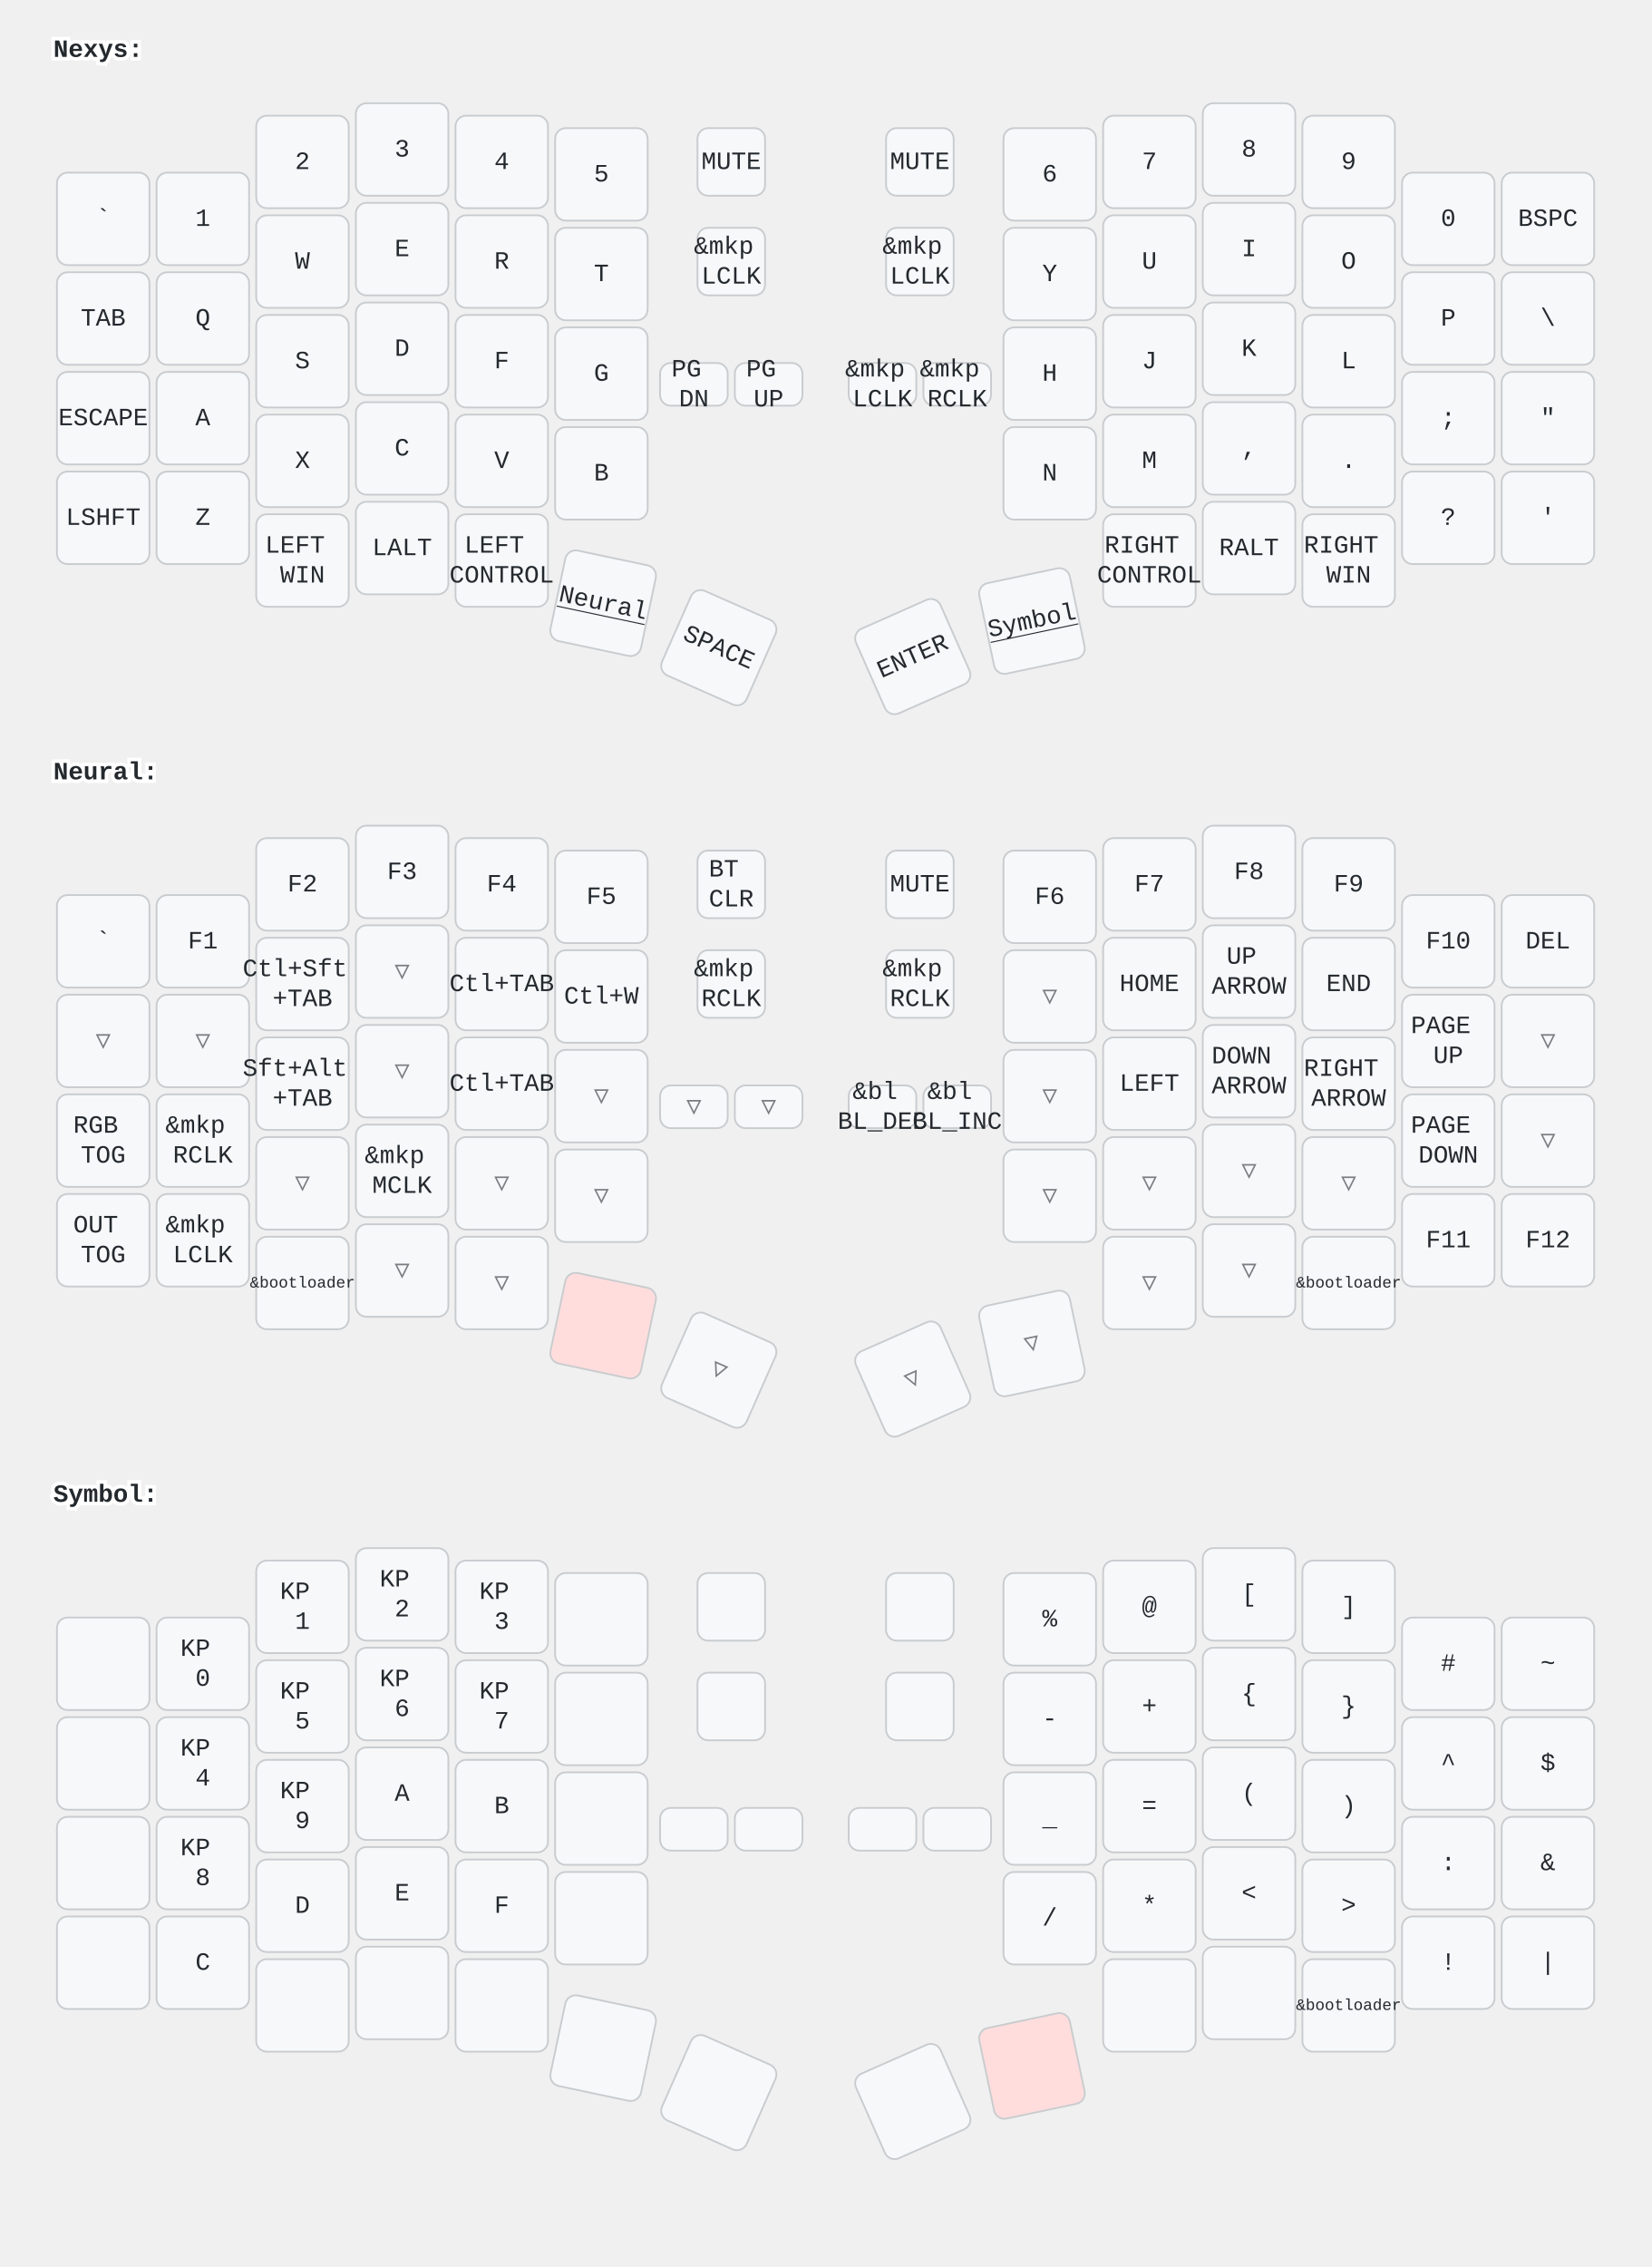
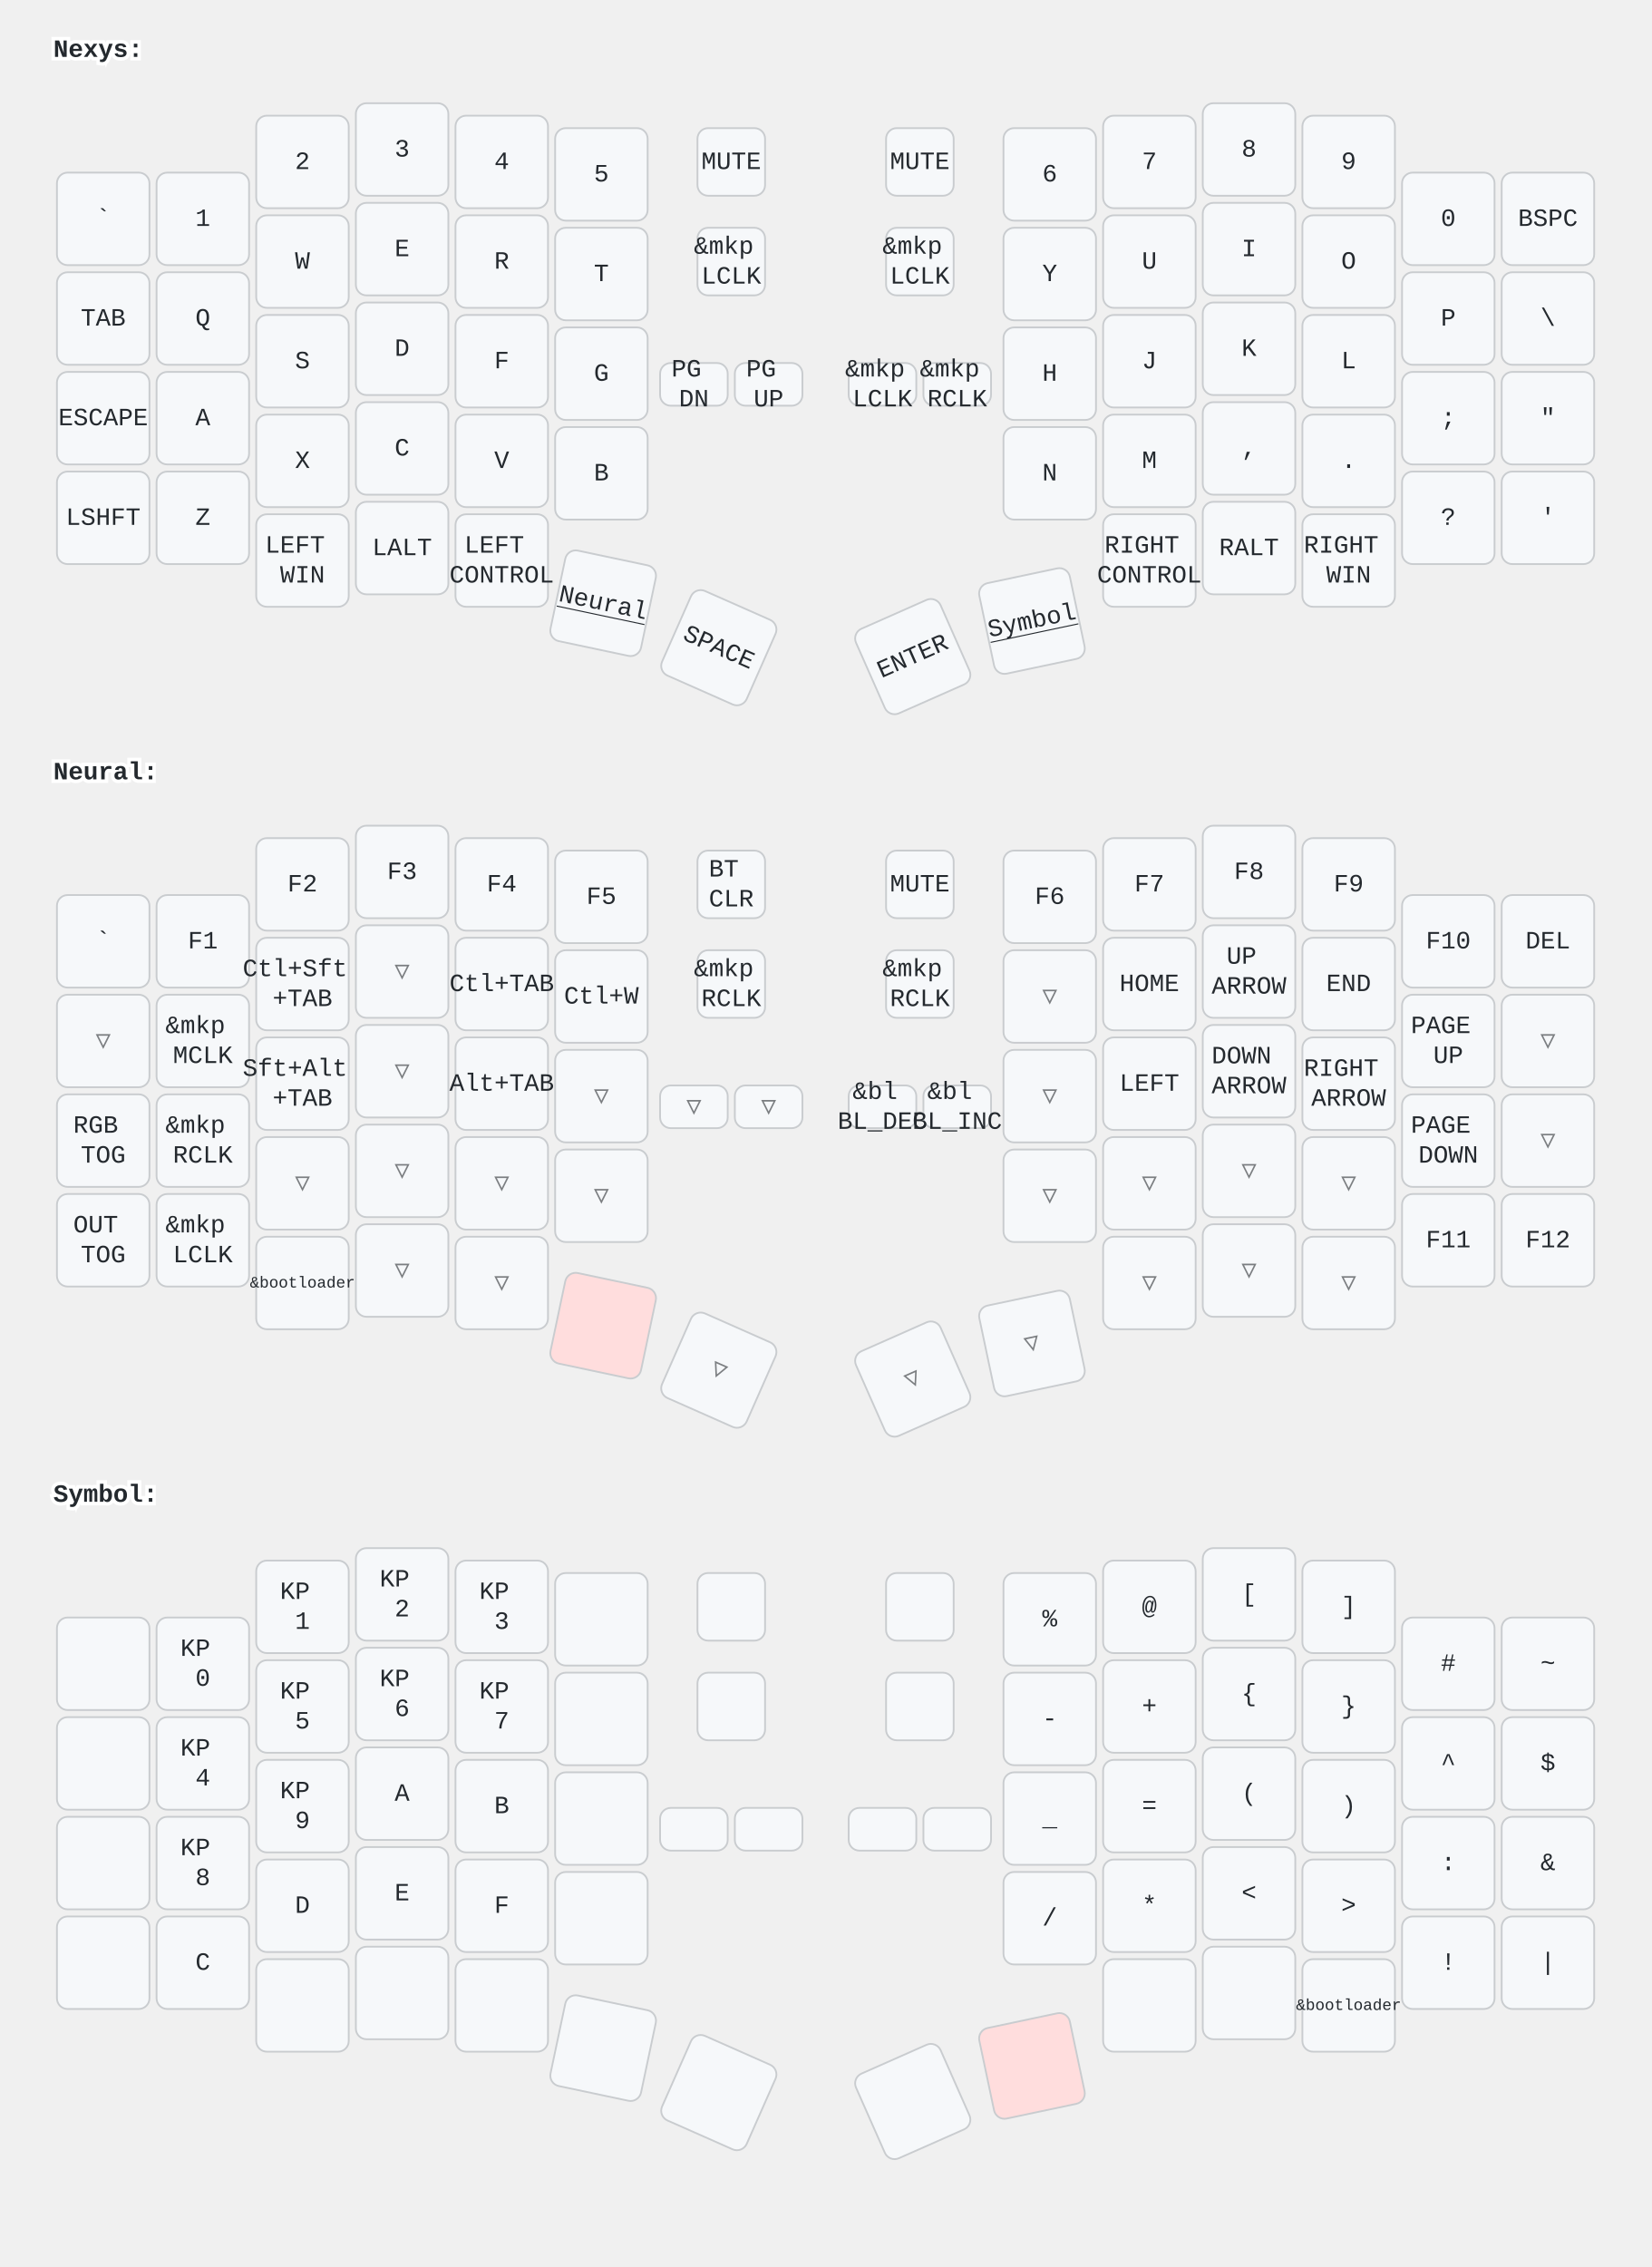
<svg xmlns="http://www.w3.org/2000/svg" width="928" height="1274" viewBox="0 0 928 1274" class="keymap">
  <style>/* inherit to force styles through use tags */
svg path {
    fill: inherit;
}

/* font and background color specifications */
svg.keymap {
    font-family: SFMono-Regular,Consolas,Liberation Mono,Menlo,monospace;
    font-size: 14px;
    font-kerning: normal;
    text-rendering: optimizeLegibility;
    fill: #24292e;
}

/* default key styling */
rect.key {
    fill: #f6f8fa;
}

rect.key, rect.combo {
    stroke: #c9cccf;
    stroke-width: 1;
}

/* default key side styling, only used is draw_key_sides is set */
rect.side {
    filter: brightness(90%);
}

/* color accent for combo boxes */
rect.combo, rect.combo-separate {
    fill: #cdf;
}

/* color accent for held keys */
rect.held, rect.combo.held {
    fill: #fdd;
}

/* color accent for ghost (optional) keys */
rect.ghost, rect.combo.ghost {
    stroke-dasharray: 4, 4;
    stroke-width: 2;
}

text {
    text-anchor: middle;
    dominant-baseline: middle;
}

/* styling for layer labels */
text.label {
    font-weight: bold;
    text-anchor: start;
    stroke: white;
    stroke-width: 4;
    paint-order: stroke;
}

/* styling for optional footer */
text.footer {
    text-anchor: end;
    dominant-baseline: auto;
    stroke: white;
    stroke-width: 4;
    paint-order: stroke;
}

/* styling for combo tap, and key non-tap label text */
text.combo, text.hold, text.shifted, text.left, text.right, text.tl, text.tr, text.bl, text.br {
    font-size: 11px;
}

text.hold, text.bl, text.br {
    text-anchor: middle;
    dominant-baseline: auto;
}

text.shifted, text.tl, text.tr {
    text-anchor: middle;
    dominant-baseline: hanging;
}

text.left, text.tl, text.bl {
    text-anchor: start;
}

text.right, text.tr, text.br {
    text-anchor: end;
}

text.layer-activator {
    text-decoration: underline;
}

/* styling for hold/shifted label text in combo box */
text.combo.hold, text.combo.shifted, text.combo.left, text.combo.right {
    font-size: 8px;
}

/* lighter symbol for transparent keys */
text.trans {
    fill: #7b7e81;
}

/* styling for combo dendrons */
path.combo {
    stroke-width: 1;
    stroke: gray;
    fill: none;
}

/* Start Tabler Icons Cleanup */
/* cannot use height/width with glyphs */
.icon-tabler &gt; path {
    fill: inherit;
    stroke: inherit;
    stroke-width: 2;
}
/* hide tabler's default box */
.icon-tabler &gt; path[stroke="none"][fill="none"] {
    visibility: hidden;
}
/* End Tabler Icons Cleanup */
</style>
  <g transform="translate(30, 0)" class="layer-Nexys">
    <text x="0" y="28" class="label" id="Nexys">Nexys:</text>
    <g transform="translate(0, 56)">
      <g transform="translate(28, 67)" class="key keypos-0">
        <rect rx="6" ry="6" x="-26" y="-26" width="52" height="52" class="key" />
        <text x="0" y="0" class="key tap">`</text>
      </g>
      <g transform="translate(84, 67)" class="key keypos-1">
        <rect rx="6" ry="6" x="-26" y="-26" width="52" height="52" class="key" />
        <text x="0" y="0" class="key tap">1</text>
      </g>
      <g transform="translate(140, 35)" class="key keypos-2">
        <rect rx="6" ry="6" x="-26" y="-26" width="52" height="52" class="key" />
        <text x="0" y="0" class="key tap">2</text>
      </g>
      <g transform="translate(196, 28)" class="key keypos-3">
        <rect rx="6" ry="6" x="-26" y="-26" width="52" height="52" class="key" />
        <text x="0" y="0" class="key tap">3</text>
      </g>
      <g transform="translate(252, 35)" class="key keypos-4">
        <rect rx="6" ry="6" x="-26" y="-26" width="52" height="52" class="key" />
        <text x="0" y="0" class="key tap">4</text>
      </g>
      <g transform="translate(308, 42)" class="key keypos-5">
        <rect rx="6" ry="6" x="-26" y="-26" width="52" height="52" class="key" />
        <text x="0" y="0" class="key tap">5</text>
      </g>
      <g transform="translate(381, 35)" class="key keypos-6">
        <rect rx="6" ry="6" x="-19" y="-19" width="38" height="38" class="key" />
        <text x="0" y="0" class="key tap">MUTE</text>
      </g>
      <g transform="translate(487, 35)" class="key keypos-7">
        <rect rx="6" ry="6" x="-19" y="-19" width="38" height="38" class="key" />
        <text x="0" y="0" class="key tap">MUTE</text>
      </g>
      <g transform="translate(560, 42)" class="key keypos-8">
        <rect rx="6" ry="6" x="-26" y="-26" width="52" height="52" class="key" />
        <text x="0" y="0" class="key tap">6</text>
      </g>
      <g transform="translate(616, 35)" class="key keypos-9">
        <rect rx="6" ry="6" x="-26" y="-26" width="52" height="52" class="key" />
        <text x="0" y="0" class="key tap">7</text>
      </g>
      <g transform="translate(672, 28)" class="key keypos-10">
        <rect rx="6" ry="6" x="-26" y="-26" width="52" height="52" class="key" />
        <text x="0" y="0" class="key tap">8</text>
      </g>
      <g transform="translate(728, 35)" class="key keypos-11">
        <rect rx="6" ry="6" x="-26" y="-26" width="52" height="52" class="key" />
        <text x="0" y="0" class="key tap">9</text>
      </g>
      <g transform="translate(784, 67)" class="key keypos-12">
        <rect rx="6" ry="6" x="-26" y="-26" width="52" height="52" class="key" />
        <text x="0" y="0" class="key tap">0</text>
      </g>
      <g transform="translate(840, 67)" class="key keypos-13">
        <rect rx="6" ry="6" x="-26" y="-26" width="52" height="52" class="key" />
        <text x="0" y="0" class="key tap">BSPC</text>
      </g>
      <g transform="translate(28, 123)" class="key keypos-14">
        <rect rx="6" ry="6" x="-26" y="-26" width="52" height="52" class="key" />
        <text x="0" y="0" class="key tap">TAB</text>
      </g>
      <g transform="translate(84, 123)" class="key keypos-15">
        <rect rx="6" ry="6" x="-26" y="-26" width="52" height="52" class="key" />
        <text x="0" y="0" class="key tap">Q</text>
      </g>
      <g transform="translate(140, 91)" class="key keypos-16">
        <rect rx="6" ry="6" x="-26" y="-26" width="52" height="52" class="key" />
        <text x="0" y="0" class="key tap">W</text>
      </g>
      <g transform="translate(196, 84)" class="key keypos-17">
        <rect rx="6" ry="6" x="-26" y="-26" width="52" height="52" class="key" />
        <text x="0" y="0" class="key tap">E</text>
      </g>
      <g transform="translate(252, 91)" class="key keypos-18">
        <rect rx="6" ry="6" x="-26" y="-26" width="52" height="52" class="key" />
        <text x="0" y="0" class="key tap">R</text>
      </g>
      <g transform="translate(308, 98)" class="key keypos-19">
        <rect rx="6" ry="6" x="-26" y="-26" width="52" height="52" class="key" />
        <text x="0" y="0" class="key tap">T</text>
      </g>
      <g transform="translate(560, 98)" class="key keypos-20">
        <rect rx="6" ry="6" x="-26" y="-26" width="52" height="52" class="key" />
        <text x="0" y="0" class="key tap">Y</text>
      </g>
      <g transform="translate(616, 91)" class="key keypos-21">
        <rect rx="6" ry="6" x="-26" y="-26" width="52" height="52" class="key" />
        <text x="0" y="0" class="key tap">U</text>
      </g>
      <g transform="translate(672, 84)" class="key keypos-22">
        <rect rx="6" ry="6" x="-26" y="-26" width="52" height="52" class="key" />
        <text x="0" y="0" class="key tap">I</text>
      </g>
      <g transform="translate(728, 91)" class="key keypos-23">
        <rect rx="6" ry="6" x="-26" y="-26" width="52" height="52" class="key" />
        <text x="0" y="0" class="key tap">O</text>
      </g>
      <g transform="translate(784, 123)" class="key keypos-24">
        <rect rx="6" ry="6" x="-26" y="-26" width="52" height="52" class="key" />
        <text x="0" y="0" class="key tap">P</text>
      </g>
      <g transform="translate(840, 123)" class="key keypos-25">
        <rect rx="6" ry="6" x="-26" y="-26" width="52" height="52" class="key" />
        <text x="0" y="0" class="key tap">\</text>
      </g>
      <g transform="translate(28, 179)" class="key keypos-26">
        <rect rx="6" ry="6" x="-26" y="-26" width="52" height="52" class="key" />
        <text x="0" y="0" class="key tap">ESCAPE</text>
      </g>
      <g transform="translate(84, 179)" class="key keypos-27">
        <rect rx="6" ry="6" x="-26" y="-26" width="52" height="52" class="key" />
        <text x="0" y="0" class="key tap">A</text>
      </g>
      <g transform="translate(140, 147)" class="key keypos-28">
        <rect rx="6" ry="6" x="-26" y="-26" width="52" height="52" class="key" />
        <text x="0" y="0" class="key tap">S</text>
      </g>
      <g transform="translate(196, 140)" class="key keypos-29">
        <rect rx="6" ry="6" x="-26" y="-26" width="52" height="52" class="key" />
        <text x="0" y="0" class="key tap">D</text>
      </g>
      <g transform="translate(252, 147)" class="key keypos-30">
        <rect rx="6" ry="6" x="-26" y="-26" width="52" height="52" class="key" />
        <text x="0" y="0" class="key tap">F</text>
      </g>
      <g transform="translate(308, 154)" class="key keypos-31">
        <rect rx="6" ry="6" x="-26" y="-26" width="52" height="52" class="key" />
        <text x="0" y="0" class="key tap">G</text>
      </g>
      <g transform="translate(381, 91)" class="key keypos-32">
        <rect rx="6" ry="6" x="-19" y="-19" width="38" height="38" class="key" />
        <text x="0" y="0" class="key tap">
          <tspan x="0" dy="-0.6em">&amp;mkp</tspan>
          <tspan x="0" dy="1.2em">LCLK</tspan>
        </text>
      </g>
      <g transform="translate(487, 91)" class="key keypos-33">
        <rect rx="6" ry="6" x="-19" y="-19" width="38" height="38" class="key" />
        <text x="0" y="0" class="key tap">
          <tspan x="0" dy="-0.6em">&amp;mkp</tspan>
          <tspan x="0" dy="1.2em">LCLK</tspan>
        </text>
      </g>
      <g transform="translate(560, 154)" class="key keypos-34">
        <rect rx="6" ry="6" x="-26" y="-26" width="52" height="52" class="key" />
        <text x="0" y="0" class="key tap">H</text>
      </g>
      <g transform="translate(616, 147)" class="key keypos-35">
        <rect rx="6" ry="6" x="-26" y="-26" width="52" height="52" class="key" />
        <text x="0" y="0" class="key tap">J</text>
      </g>
      <g transform="translate(672, 140)" class="key keypos-36">
        <rect rx="6" ry="6" x="-26" y="-26" width="52" height="52" class="key" />
        <text x="0" y="0" class="key tap">K</text>
      </g>
      <g transform="translate(728, 147)" class="key keypos-37">
        <rect rx="6" ry="6" x="-26" y="-26" width="52" height="52" class="key" />
        <text x="0" y="0" class="key tap">L</text>
      </g>
      <g transform="translate(784, 179)" class="key keypos-38">
        <rect rx="6" ry="6" x="-26" y="-26" width="52" height="52" class="key" />
        <text x="0" y="0" class="key tap">;</text>
      </g>
      <g transform="translate(840, 179)" class="key keypos-39">
        <rect rx="6" ry="6" x="-26" y="-26" width="52" height="52" class="key" />
        <text x="0" y="0" class="key tap">"</text>
      </g>
      <g transform="translate(28, 235)" class="key keypos-40">
        <rect rx="6" ry="6" x="-26" y="-26" width="52" height="52" class="key" />
        <text x="0" y="0" class="key tap">LSHFT</text>
      </g>
      <g transform="translate(84, 235)" class="key keypos-41">
        <rect rx="6" ry="6" x="-26" y="-26" width="52" height="52" class="key" />
        <text x="0" y="0" class="key tap">Z</text>
      </g>
      <g transform="translate(140, 203)" class="key keypos-42">
        <rect rx="6" ry="6" x="-26" y="-26" width="52" height="52" class="key" />
        <text x="0" y="0" class="key tap">X</text>
      </g>
      <g transform="translate(196, 196)" class="key keypos-43">
        <rect rx="6" ry="6" x="-26" y="-26" width="52" height="52" class="key" />
        <text x="0" y="0" class="key tap">C</text>
      </g>
      <g transform="translate(252, 203)" class="key keypos-44">
        <rect rx="6" ry="6" x="-26" y="-26" width="52" height="52" class="key" />
        <text x="0" y="0" class="key tap">V</text>
      </g>
      <g transform="translate(308, 210)" class="key keypos-45">
        <rect rx="6" ry="6" x="-26" y="-26" width="52" height="52" class="key" />
        <text x="0" y="0" class="key tap">B</text>
      </g>
      <g transform="translate(360, 160)" class="key keypos-46">
        <rect rx="6" ry="6" x="-19" y="-12" width="38" height="24" class="key" />
        <text x="0" y="0" class="key tap">
          <tspan x="0" dy="-0.6em">PG</tspan>
          <tspan x="0" dy="1.2em">DN</tspan>
        </text>
      </g>
      <g transform="translate(402, 160)" class="key keypos-47">
        <rect rx="6" ry="6" x="-19" y="-12" width="38" height="24" class="key" />
        <text x="0" y="0" class="key tap">
          <tspan x="0" dy="-0.6em">PG</tspan>
          <tspan x="0" dy="1.2em">UP</tspan>
        </text>
      </g>
      <g transform="translate(466, 160)" class="key keypos-48">
        <rect rx="6" ry="6" x="-19" y="-12" width="38" height="24" class="key" />
        <text x="0" y="0" class="key tap">
          <tspan x="0" dy="-0.6em">&amp;mkp</tspan>
          <tspan x="0" dy="1.2em">LCLK</tspan>
        </text>
      </g>
      <g transform="translate(508, 160)" class="key keypos-49">
        <rect rx="6" ry="6" x="-19" y="-12" width="38" height="24" class="key" />
        <text x="0" y="0" class="key tap">
          <tspan x="0" dy="-0.6em">&amp;mkp</tspan>
          <tspan x="0" dy="1.2em">RCLK</tspan>
        </text>
      </g>
      <g transform="translate(560, 210)" class="key keypos-50">
        <rect rx="6" ry="6" x="-26" y="-26" width="52" height="52" class="key" />
        <text x="0" y="0" class="key tap">N</text>
      </g>
      <g transform="translate(616, 203)" class="key keypos-51">
        <rect rx="6" ry="6" x="-26" y="-26" width="52" height="52" class="key" />
        <text x="0" y="0" class="key tap">M</text>
      </g>
      <g transform="translate(672, 196)" class="key keypos-52">
        <rect rx="6" ry="6" x="-26" y="-26" width="52" height="52" class="key" />
        <text x="0" y="0" class="key tap">,</text>
      </g>
      <g transform="translate(728, 203)" class="key keypos-53">
        <rect rx="6" ry="6" x="-26" y="-26" width="52" height="52" class="key" />
        <text x="0" y="0" class="key tap">.</text>
      </g>
      <g transform="translate(784, 235)" class="key keypos-54">
        <rect rx="6" ry="6" x="-26" y="-26" width="52" height="52" class="key" />
        <text x="0" y="0" class="key tap">?</text>
      </g>
      <g transform="translate(840, 235)" class="key keypos-55">
        <rect rx="6" ry="6" x="-26" y="-26" width="52" height="52" class="key" />
        <text x="0" y="0" class="key tap">'</text>
      </g>
      <g transform="translate(140, 259)" class="key keypos-56">
        <rect rx="6" ry="6" x="-26" y="-26" width="52" height="52" class="key" />
        <text x="0" y="0" class="key tap">
          <tspan x="0" dy="-0.6em">LEFT</tspan>
          <tspan x="0" dy="1.2em">WIN</tspan>
        </text>
      </g>
      <g transform="translate(196, 252)" class="key keypos-57">
        <rect rx="6" ry="6" x="-26" y="-26" width="52" height="52" class="key" />
        <text x="0" y="0" class="key tap">LALT</text>
      </g>
      <g transform="translate(252, 259)" class="key keypos-58">
        <rect rx="6" ry="6" x="-26" y="-26" width="52" height="52" class="key" />
        <text x="0" y="0" class="key tap">
          <tspan x="0" dy="-0.6em">LEFT</tspan>
          <tspan x="0" dy="1.2em">CONTROL</tspan>
        </text>
      </g>
      <g transform="translate(309, 283) rotate(11.93)" class="key keypos-59">
        <rect rx="6" ry="6" x="-26" y="-26" width="52" height="52" class="key" />
        <a href="#Neural">
          <text x="0" y="0" class="key tap layer-activator">Neural</text>
        </a>
      </g>
      <g transform="translate(374, 308) rotate(23.869)" class="key keypos-60">
        <rect rx="6" ry="6" x="-26" y="-26" width="52" height="52" class="key" />
        <text x="0" y="0" class="key tap">SPACE</text>
      </g>
      <g transform="translate(483, 313) rotate(-23.869)" class="key keypos-61">
        <rect rx="6" ry="6" x="-26" y="-26" width="52" height="52" class="key" />
        <text x="0" y="0" class="key tap">ENTER</text>
      </g>
      <g transform="translate(550, 293) rotate(-11.93)" class="key keypos-62">
        <rect rx="6" ry="6" x="-26" y="-26" width="52" height="52" class="key" />
        <a href="#Symbol">
          <text x="0" y="0" class="key tap layer-activator">Symbol</text>
        </a>
      </g>
      <g transform="translate(616, 259)" class="key keypos-63">
        <rect rx="6" ry="6" x="-26" y="-26" width="52" height="52" class="key" />
        <text x="0" y="0" class="key tap">
          <tspan x="0" dy="-0.6em">RIGHT</tspan>
          <tspan x="0" dy="1.2em">CONTROL</tspan>
        </text>
      </g>
      <g transform="translate(672, 252)" class="key keypos-64">
        <rect rx="6" ry="6" x="-26" y="-26" width="52" height="52" class="key" />
        <text x="0" y="0" class="key tap">RALT</text>
      </g>
      <g transform="translate(728, 259)" class="key keypos-65">
        <rect rx="6" ry="6" x="-26" y="-26" width="52" height="52" class="key" />
        <text x="0" y="0" class="key tap">
          <tspan x="0" dy="-0.6em">RIGHT</tspan>
          <tspan x="0" dy="1.2em">WIN</tspan>
        </text>
      </g>
    </g>
  </g>
  <g transform="translate(30, 406)" class="layer-Neural">
    <text x="0" y="28" class="label" id="Neural">Neural:</text>
    <g transform="translate(0, 56)">
      <g transform="translate(28, 67)" class="key keypos-0">
        <rect rx="6" ry="6" x="-26" y="-26" width="52" height="52" class="key" />
        <text x="0" y="0" class="key tap">`</text>
      </g>
      <g transform="translate(84, 67)" class="key keypos-1">
        <rect rx="6" ry="6" x="-26" y="-26" width="52" height="52" class="key" />
        <text x="0" y="0" class="key tap">F1</text>
      </g>
      <g transform="translate(140, 35)" class="key keypos-2">
        <rect rx="6" ry="6" x="-26" y="-26" width="52" height="52" class="key" />
        <text x="0" y="0" class="key tap">F2</text>
      </g>
      <g transform="translate(196, 28)" class="key keypos-3">
        <rect rx="6" ry="6" x="-26" y="-26" width="52" height="52" class="key" />
        <text x="0" y="0" class="key tap">F3</text>
      </g>
      <g transform="translate(252, 35)" class="key keypos-4">
        <rect rx="6" ry="6" x="-26" y="-26" width="52" height="52" class="key" />
        <text x="0" y="0" class="key tap">F4</text>
      </g>
      <g transform="translate(308, 42)" class="key keypos-5">
        <rect rx="6" ry="6" x="-26" y="-26" width="52" height="52" class="key" />
        <text x="0" y="0" class="key tap">F5</text>
      </g>
      <g transform="translate(381, 35)" class="key keypos-6">
        <rect rx="6" ry="6" x="-19" y="-19" width="38" height="38" class="key" />
        <text x="0" y="0" class="key tap">
          <tspan x="0" dy="-0.6em">BT</tspan>
          <tspan x="0" dy="1.2em">CLR</tspan>
        </text>
      </g>
      <g transform="translate(487, 35)" class="key keypos-7">
        <rect rx="6" ry="6" x="-19" y="-19" width="38" height="38" class="key" />
        <text x="0" y="0" class="key tap">MUTE</text>
      </g>
      <g transform="translate(560, 42)" class="key keypos-8">
        <rect rx="6" ry="6" x="-26" y="-26" width="52" height="52" class="key" />
        <text x="0" y="0" class="key tap">F6</text>
      </g>
      <g transform="translate(616, 35)" class="key keypos-9">
        <rect rx="6" ry="6" x="-26" y="-26" width="52" height="52" class="key" />
        <text x="0" y="0" class="key tap">F7</text>
      </g>
      <g transform="translate(672, 28)" class="key keypos-10">
        <rect rx="6" ry="6" x="-26" y="-26" width="52" height="52" class="key" />
        <text x="0" y="0" class="key tap">F8</text>
      </g>
      <g transform="translate(728, 35)" class="key keypos-11">
        <rect rx="6" ry="6" x="-26" y="-26" width="52" height="52" class="key" />
        <text x="0" y="0" class="key tap">F9</text>
      </g>
      <g transform="translate(784, 67)" class="key keypos-12">
        <rect rx="6" ry="6" x="-26" y="-26" width="52" height="52" class="key" />
        <text x="0" y="0" class="key tap">F10</text>
      </g>
      <g transform="translate(840, 67)" class="key keypos-13">
        <rect rx="6" ry="6" x="-26" y="-26" width="52" height="52" class="key" />
        <text x="0" y="0" class="key tap">DEL</text>
      </g>
      <g transform="translate(28, 123)" class="key trans keypos-14">
        <rect rx="6" ry="6" x="-26" y="-26" width="52" height="52" class="key trans" />
        <text x="0" y="0" class="key trans tap">▽</text>
      </g>
-       <g transform="translate(84, 123)" class="key trans keypos-15">
-         <rect rx="6" ry="6" x="-26" y="-26" width="52" height="52" class="key trans" />
-         <text x="0" y="0" class="key trans tap">▽</text>
+       <g transform="translate(84, 123)" class="key keypos-15">
+         <rect rx="6" ry="6" x="-26" y="-26" width="52" height="52" class="key" />
+         <text x="0" y="0" class="key tap">
+           <tspan x="0" dy="-0.6em">&amp;mkp</tspan>
+           <tspan x="0" dy="1.2em">MCLK</tspan>
+         </text>
      </g>
      <g transform="translate(140, 91)" class="key keypos-16">
        <rect rx="6" ry="6" x="-26" y="-26" width="52" height="52" class="key" />
        <text x="0" y="0" class="key tap">
          <tspan x="0" dy="-0.6em">Ctl+Sft</tspan>
          <tspan x="0" dy="1.2em">+TAB</tspan>
        </text>
      </g>
      <g transform="translate(196, 84)" class="key trans keypos-17">
        <rect rx="6" ry="6" x="-26" y="-26" width="52" height="52" class="key trans" />
        <text x="0" y="0" class="key trans tap">▽</text>
      </g>
      <g transform="translate(252, 91)" class="key keypos-18">
        <rect rx="6" ry="6" x="-26" y="-26" width="52" height="52" class="key" />
        <text x="0" y="0" class="key tap">Ctl+TAB</text>
      </g>
      <g transform="translate(308, 98)" class="key keypos-19">
        <rect rx="6" ry="6" x="-26" y="-26" width="52" height="52" class="key" />
        <text x="0" y="0" class="key tap">Ctl+W</text>
      </g>
      <g transform="translate(560, 98)" class="key trans keypos-20">
        <rect rx="6" ry="6" x="-26" y="-26" width="52" height="52" class="key trans" />
        <text x="0" y="0" class="key trans tap">▽</text>
      </g>
      <g transform="translate(616, 91)" class="key keypos-21">
        <rect rx="6" ry="6" x="-26" y="-26" width="52" height="52" class="key" />
        <text x="0" y="0" class="key tap">HOME</text>
      </g>
      <g transform="translate(672, 84)" class="key keypos-22">
        <rect rx="6" ry="6" x="-26" y="-26" width="52" height="52" class="key" />
        <text x="0" y="0" class="key tap">
          <tspan x="0" dy="-0.6em">UP</tspan>
          <tspan x="0" dy="1.2em">ARROW</tspan>
        </text>
      </g>
      <g transform="translate(728, 91)" class="key keypos-23">
        <rect rx="6" ry="6" x="-26" y="-26" width="52" height="52" class="key" />
        <text x="0" y="0" class="key tap">END</text>
      </g>
      <g transform="translate(784, 123)" class="key keypos-24">
        <rect rx="6" ry="6" x="-26" y="-26" width="52" height="52" class="key" />
        <text x="0" y="0" class="key tap">
          <tspan x="0" dy="-0.6em">PAGE</tspan>
          <tspan x="0" dy="1.2em">UP</tspan>
        </text>
      </g>
      <g transform="translate(840, 123)" class="key trans keypos-25">
        <rect rx="6" ry="6" x="-26" y="-26" width="52" height="52" class="key trans" />
        <text x="0" y="0" class="key trans tap">▽</text>
      </g>
      <g transform="translate(28, 179)" class="key keypos-26">
        <rect rx="6" ry="6" x="-26" y="-26" width="52" height="52" class="key" />
        <text x="0" y="0" class="key tap">
          <tspan x="0" dy="-0.6em">RGB</tspan>
          <tspan x="0" dy="1.2em">TOG</tspan>
        </text>
      </g>
      <g transform="translate(84, 179)" class="key keypos-27">
        <rect rx="6" ry="6" x="-26" y="-26" width="52" height="52" class="key" />
        <text x="0" y="0" class="key tap">
          <tspan x="0" dy="-0.6em">&amp;mkp</tspan>
          <tspan x="0" dy="1.2em">RCLK</tspan>
        </text>
      </g>
      <g transform="translate(140, 147)" class="key keypos-28">
        <rect rx="6" ry="6" x="-26" y="-26" width="52" height="52" class="key" />
        <text x="0" y="0" class="key tap">
          <tspan x="0" dy="-0.6em">Sft+Alt</tspan>
          <tspan x="0" dy="1.2em">+TAB</tspan>
        </text>
      </g>
      <g transform="translate(196, 140)" class="key trans keypos-29">
        <rect rx="6" ry="6" x="-26" y="-26" width="52" height="52" class="key trans" />
        <text x="0" y="0" class="key trans tap">▽</text>
      </g>
      <g transform="translate(252, 147)" class="key keypos-30">
        <rect rx="6" ry="6" x="-26" y="-26" width="52" height="52" class="key" />
-         <text x="0" y="0" class="key tap">Ctl+TAB</text>
+         <text x="0" y="0" class="key tap">Alt+TAB</text>
      </g>
      <g transform="translate(308, 154)" class="key trans keypos-31">
        <rect rx="6" ry="6" x="-26" y="-26" width="52" height="52" class="key trans" />
        <text x="0" y="0" class="key trans tap">▽</text>
      </g>
      <g transform="translate(381, 91)" class="key keypos-32">
        <rect rx="6" ry="6" x="-19" y="-19" width="38" height="38" class="key" />
        <text x="0" y="0" class="key tap">
          <tspan x="0" dy="-0.6em">&amp;mkp</tspan>
          <tspan x="0" dy="1.2em">RCLK</tspan>
        </text>
      </g>
      <g transform="translate(487, 91)" class="key keypos-33">
        <rect rx="6" ry="6" x="-19" y="-19" width="38" height="38" class="key" />
        <text x="0" y="0" class="key tap">
          <tspan x="0" dy="-0.6em">&amp;mkp</tspan>
          <tspan x="0" dy="1.2em">RCLK</tspan>
        </text>
      </g>
      <g transform="translate(560, 154)" class="key trans keypos-34">
        <rect rx="6" ry="6" x="-26" y="-26" width="52" height="52" class="key trans" />
        <text x="0" y="0" class="key trans tap">▽</text>
      </g>
      <g transform="translate(616, 147)" class="key keypos-35">
        <rect rx="6" ry="6" x="-26" y="-26" width="52" height="52" class="key" />
        <text x="0" y="0" class="key tap">LEFT</text>
      </g>
      <g transform="translate(672, 140)" class="key keypos-36">
        <rect rx="6" ry="6" x="-26" y="-26" width="52" height="52" class="key" />
        <text x="0" y="0" class="key tap">
          <tspan x="0" dy="-0.6em">DOWN</tspan>
          <tspan x="0" dy="1.2em">ARROW</tspan>
        </text>
      </g>
      <g transform="translate(728, 147)" class="key keypos-37">
        <rect rx="6" ry="6" x="-26" y="-26" width="52" height="52" class="key" />
        <text x="0" y="0" class="key tap">
          <tspan x="0" dy="-0.6em">RIGHT</tspan>
          <tspan x="0" dy="1.2em">ARROW</tspan>
        </text>
      </g>
      <g transform="translate(784, 179)" class="key keypos-38">
        <rect rx="6" ry="6" x="-26" y="-26" width="52" height="52" class="key" />
        <text x="0" y="0" class="key tap">
          <tspan x="0" dy="-0.6em">PAGE</tspan>
          <tspan x="0" dy="1.2em">DOWN</tspan>
        </text>
      </g>
      <g transform="translate(840, 179)" class="key trans keypos-39">
        <rect rx="6" ry="6" x="-26" y="-26" width="52" height="52" class="key trans" />
        <text x="0" y="0" class="key trans tap">▽</text>
      </g>
      <g transform="translate(28, 235)" class="key keypos-40">
        <rect rx="6" ry="6" x="-26" y="-26" width="52" height="52" class="key" />
        <text x="0" y="0" class="key tap">
          <tspan x="0" dy="-0.6em">OUT</tspan>
          <tspan x="0" dy="1.2em">TOG</tspan>
        </text>
      </g>
      <g transform="translate(84, 235)" class="key keypos-41">
        <rect rx="6" ry="6" x="-26" y="-26" width="52" height="52" class="key" />
        <text x="0" y="0" class="key tap">
          <tspan x="0" dy="-0.6em">&amp;mkp</tspan>
          <tspan x="0" dy="1.2em">LCLK</tspan>
        </text>
      </g>
      <g transform="translate(140, 203)" class="key trans keypos-42">
        <rect rx="6" ry="6" x="-26" y="-26" width="52" height="52" class="key trans" />
        <text x="0" y="0" class="key trans tap">▽</text>
      </g>
-       <g transform="translate(196, 196)" class="key keypos-43">
-         <rect rx="6" ry="6" x="-26" y="-26" width="52" height="52" class="key" />
-         <text x="0" y="0" class="key tap">
-           <tspan x="0" dy="-0.6em">&amp;mkp</tspan>
-           <tspan x="0" dy="1.2em">MCLK</tspan>
-         </text>
+       <g transform="translate(196, 196)" class="key trans keypos-43">
+         <rect rx="6" ry="6" x="-26" y="-26" width="52" height="52" class="key trans" />
+         <text x="0" y="0" class="key trans tap">▽</text>
      </g>
      <g transform="translate(252, 203)" class="key trans keypos-44">
        <rect rx="6" ry="6" x="-26" y="-26" width="52" height="52" class="key trans" />
        <text x="0" y="0" class="key trans tap">▽</text>
      </g>
      <g transform="translate(308, 210)" class="key trans keypos-45">
        <rect rx="6" ry="6" x="-26" y="-26" width="52" height="52" class="key trans" />
        <text x="0" y="0" class="key trans tap">▽</text>
      </g>
      <g transform="translate(360, 160)" class="key trans keypos-46">
        <rect rx="6" ry="6" x="-19" y="-12" width="38" height="24" class="key trans" />
        <text x="0" y="0" class="key trans tap">▽</text>
      </g>
      <g transform="translate(402, 160)" class="key trans keypos-47">
        <rect rx="6" ry="6" x="-19" y="-12" width="38" height="24" class="key trans" />
        <text x="0" y="0" class="key trans tap">▽</text>
      </g>
      <g transform="translate(466, 160)" class="key keypos-48">
        <rect rx="6" ry="6" x="-19" y="-12" width="38" height="24" class="key" />
        <text x="0" y="0" class="key tap">
          <tspan x="0" dy="-0.6em">&amp;bl</tspan>
          <tspan x="0" dy="1.2em">BL_DEC</tspan>
        </text>
      </g>
      <g transform="translate(508, 160)" class="key keypos-49">
        <rect rx="6" ry="6" x="-19" y="-12" width="38" height="24" class="key" />
        <text x="0" y="0" class="key tap">
          <tspan x="0" dy="-0.6em">&amp;bl</tspan>
          <tspan x="0" dy="1.2em">BL_INC</tspan>
        </text>
      </g>
      <g transform="translate(560, 210)" class="key trans keypos-50">
        <rect rx="6" ry="6" x="-26" y="-26" width="52" height="52" class="key trans" />
        <text x="0" y="0" class="key trans tap">▽</text>
      </g>
      <g transform="translate(616, 203)" class="key trans keypos-51">
        <rect rx="6" ry="6" x="-26" y="-26" width="52" height="52" class="key trans" />
        <text x="0" y="0" class="key trans tap">▽</text>
      </g>
      <g transform="translate(672, 196)" class="key trans keypos-52">
        <rect rx="6" ry="6" x="-26" y="-26" width="52" height="52" class="key trans" />
        <text x="0" y="0" class="key trans tap">▽</text>
      </g>
      <g transform="translate(728, 203)" class="key trans keypos-53">
        <rect rx="6" ry="6" x="-26" y="-26" width="52" height="52" class="key trans" />
        <text x="0" y="0" class="key trans tap">▽</text>
      </g>
      <g transform="translate(784, 235)" class="key keypos-54">
        <rect rx="6" ry="6" x="-26" y="-26" width="52" height="52" class="key" />
        <text x="0" y="0" class="key tap">F11</text>
      </g>
      <g transform="translate(840, 235)" class="key keypos-55">
        <rect rx="6" ry="6" x="-26" y="-26" width="52" height="52" class="key" />
        <text x="0" y="0" class="key tap">F12</text>
      </g>
      <g transform="translate(140, 259)" class="key keypos-56">
        <rect rx="6" ry="6" x="-26" y="-26" width="52" height="52" class="key" />
        <text x="0" y="0" class="key tap">
          <tspan style="font-size: 64%">&amp;bootloader</tspan>
        </text>
      </g>
      <g transform="translate(196, 252)" class="key trans keypos-57">
        <rect rx="6" ry="6" x="-26" y="-26" width="52" height="52" class="key trans" />
        <text x="0" y="0" class="key trans tap">▽</text>
      </g>
      <g transform="translate(252, 259)" class="key trans keypos-58">
        <rect rx="6" ry="6" x="-26" y="-26" width="52" height="52" class="key trans" />
        <text x="0" y="0" class="key trans tap">▽</text>
      </g>
      <g transform="translate(309, 283) rotate(11.93)" class="key held keypos-59">
        <rect rx="6" ry="6" x="-26" y="-26" width="52" height="52" class="key held" />
      </g>
      <g transform="translate(374, 308) rotate(23.869)" class="key trans keypos-60">
        <rect rx="6" ry="6" x="-26" y="-26" width="52" height="52" class="key trans" />
        <text x="0" y="0" class="key trans tap">▽</text>
      </g>
      <g transform="translate(483, 313) rotate(-23.869)" class="key trans keypos-61">
        <rect rx="6" ry="6" x="-26" y="-26" width="52" height="52" class="key trans" />
        <text x="0" y="0" class="key trans tap">▽</text>
      </g>
      <g transform="translate(550, 293) rotate(-11.93)" class="key trans keypos-62">
        <rect rx="6" ry="6" x="-26" y="-26" width="52" height="52" class="key trans" />
        <text x="0" y="0" class="key trans tap">▽</text>
      </g>
      <g transform="translate(616, 259)" class="key trans keypos-63">
        <rect rx="6" ry="6" x="-26" y="-26" width="52" height="52" class="key trans" />
        <text x="0" y="0" class="key trans tap">▽</text>
      </g>
      <g transform="translate(672, 252)" class="key trans keypos-64">
        <rect rx="6" ry="6" x="-26" y="-26" width="52" height="52" class="key trans" />
        <text x="0" y="0" class="key trans tap">▽</text>
      </g>
-       <g transform="translate(728, 259)" class="key keypos-65">
-         <rect rx="6" ry="6" x="-26" y="-26" width="52" height="52" class="key" />
-         <text x="0" y="0" class="key tap">
-           <tspan style="font-size: 64%">&amp;bootloader</tspan>
-         </text>
+       <g transform="translate(728, 259)" class="key trans keypos-65">
+         <rect rx="6" ry="6" x="-26" y="-26" width="52" height="52" class="key trans" />
+         <text x="0" y="0" class="key trans tap">▽</text>
      </g>
    </g>
  </g>
  <g transform="translate(30, 812)" class="layer-Symbol">
    <text x="0" y="28" class="label" id="Symbol">Symbol:</text>
    <g transform="translate(0, 56)">
      <g transform="translate(28, 67)" class="key keypos-0">
        <rect rx="6" ry="6" x="-26" y="-26" width="52" height="52" class="key" />
      </g>
      <g transform="translate(84, 67)" class="key keypos-1">
        <rect rx="6" ry="6" x="-26" y="-26" width="52" height="52" class="key" />
        <text x="0" y="0" class="key tap">
          <tspan x="0" dy="-0.6em">KP</tspan>
          <tspan x="0" dy="1.2em">0</tspan>
        </text>
      </g>
      <g transform="translate(140, 35)" class="key keypos-2">
        <rect rx="6" ry="6" x="-26" y="-26" width="52" height="52" class="key" />
        <text x="0" y="0" class="key tap">
          <tspan x="0" dy="-0.6em">KP</tspan>
          <tspan x="0" dy="1.2em">1</tspan>
        </text>
      </g>
      <g transform="translate(196, 28)" class="key keypos-3">
        <rect rx="6" ry="6" x="-26" y="-26" width="52" height="52" class="key" />
        <text x="0" y="0" class="key tap">
          <tspan x="0" dy="-0.6em">KP</tspan>
          <tspan x="0" dy="1.2em">2</tspan>
        </text>
      </g>
      <g transform="translate(252, 35)" class="key keypos-4">
        <rect rx="6" ry="6" x="-26" y="-26" width="52" height="52" class="key" />
        <text x="0" y="0" class="key tap">
          <tspan x="0" dy="-0.6em">KP</tspan>
          <tspan x="0" dy="1.2em">3</tspan>
        </text>
      </g>
      <g transform="translate(308, 42)" class="key keypos-5">
        <rect rx="6" ry="6" x="-26" y="-26" width="52" height="52" class="key" />
      </g>
      <g transform="translate(381, 35)" class="key keypos-6">
        <rect rx="6" ry="6" x="-19" y="-19" width="38" height="38" class="key" />
      </g>
      <g transform="translate(487, 35)" class="key keypos-7">
        <rect rx="6" ry="6" x="-19" y="-19" width="38" height="38" class="key" />
      </g>
      <g transform="translate(560, 42)" class="key keypos-8">
        <rect rx="6" ry="6" x="-26" y="-26" width="52" height="52" class="key" />
        <text x="0" y="0" class="key tap">%</text>
      </g>
      <g transform="translate(616, 35)" class="key keypos-9">
        <rect rx="6" ry="6" x="-26" y="-26" width="52" height="52" class="key" />
        <text x="0" y="0" class="key tap">@</text>
      </g>
      <g transform="translate(672, 28)" class="key keypos-10">
        <rect rx="6" ry="6" x="-26" y="-26" width="52" height="52" class="key" />
        <text x="0" y="0" class="key tap">[</text>
      </g>
      <g transform="translate(728, 35)" class="key keypos-11">
        <rect rx="6" ry="6" x="-26" y="-26" width="52" height="52" class="key" />
        <text x="0" y="0" class="key tap">]</text>
      </g>
      <g transform="translate(784, 67)" class="key keypos-12">
        <rect rx="6" ry="6" x="-26" y="-26" width="52" height="52" class="key" />
        <text x="0" y="0" class="key tap">#</text>
      </g>
      <g transform="translate(840, 67)" class="key keypos-13">
        <rect rx="6" ry="6" x="-26" y="-26" width="52" height="52" class="key" />
        <text x="0" y="0" class="key tap">~</text>
      </g>
      <g transform="translate(28, 123)" class="key keypos-14">
        <rect rx="6" ry="6" x="-26" y="-26" width="52" height="52" class="key" />
      </g>
      <g transform="translate(84, 123)" class="key keypos-15">
        <rect rx="6" ry="6" x="-26" y="-26" width="52" height="52" class="key" />
        <text x="0" y="0" class="key tap">
          <tspan x="0" dy="-0.6em">KP</tspan>
          <tspan x="0" dy="1.2em">4</tspan>
        </text>
      </g>
      <g transform="translate(140, 91)" class="key keypos-16">
        <rect rx="6" ry="6" x="-26" y="-26" width="52" height="52" class="key" />
        <text x="0" y="0" class="key tap">
          <tspan x="0" dy="-0.6em">KP</tspan>
          <tspan x="0" dy="1.2em">5</tspan>
        </text>
      </g>
      <g transform="translate(196, 84)" class="key keypos-17">
        <rect rx="6" ry="6" x="-26" y="-26" width="52" height="52" class="key" />
        <text x="0" y="0" class="key tap">
          <tspan x="0" dy="-0.6em">KP</tspan>
          <tspan x="0" dy="1.2em">6</tspan>
        </text>
      </g>
      <g transform="translate(252, 91)" class="key keypos-18">
        <rect rx="6" ry="6" x="-26" y="-26" width="52" height="52" class="key" />
        <text x="0" y="0" class="key tap">
          <tspan x="0" dy="-0.6em">KP</tspan>
          <tspan x="0" dy="1.2em">7</tspan>
        </text>
      </g>
      <g transform="translate(308, 98)" class="key keypos-19">
        <rect rx="6" ry="6" x="-26" y="-26" width="52" height="52" class="key" />
      </g>
      <g transform="translate(560, 98)" class="key keypos-20">
        <rect rx="6" ry="6" x="-26" y="-26" width="52" height="52" class="key" />
        <text x="0" y="0" class="key tap">-</text>
      </g>
      <g transform="translate(616, 91)" class="key keypos-21">
        <rect rx="6" ry="6" x="-26" y="-26" width="52" height="52" class="key" />
        <text x="0" y="0" class="key tap">+</text>
      </g>
      <g transform="translate(672, 84)" class="key keypos-22">
        <rect rx="6" ry="6" x="-26" y="-26" width="52" height="52" class="key" />
        <text x="0" y="0" class="key tap">{</text>
      </g>
      <g transform="translate(728, 91)" class="key keypos-23">
        <rect rx="6" ry="6" x="-26" y="-26" width="52" height="52" class="key" />
        <text x="0" y="0" class="key tap">}</text>
      </g>
      <g transform="translate(784, 123)" class="key keypos-24">
        <rect rx="6" ry="6" x="-26" y="-26" width="52" height="52" class="key" />
        <text x="0" y="0" class="key tap">^</text>
      </g>
      <g transform="translate(840, 123)" class="key keypos-25">
        <rect rx="6" ry="6" x="-26" y="-26" width="52" height="52" class="key" />
        <text x="0" y="0" class="key tap">$</text>
      </g>
      <g transform="translate(28, 179)" class="key keypos-26">
        <rect rx="6" ry="6" x="-26" y="-26" width="52" height="52" class="key" />
      </g>
      <g transform="translate(84, 179)" class="key keypos-27">
        <rect rx="6" ry="6" x="-26" y="-26" width="52" height="52" class="key" />
        <text x="0" y="0" class="key tap">
          <tspan x="0" dy="-0.6em">KP</tspan>
          <tspan x="0" dy="1.2em">8</tspan>
        </text>
      </g>
      <g transform="translate(140, 147)" class="key keypos-28">
        <rect rx="6" ry="6" x="-26" y="-26" width="52" height="52" class="key" />
        <text x="0" y="0" class="key tap">
          <tspan x="0" dy="-0.6em">KP</tspan>
          <tspan x="0" dy="1.2em">9</tspan>
        </text>
      </g>
      <g transform="translate(196, 140)" class="key keypos-29">
        <rect rx="6" ry="6" x="-26" y="-26" width="52" height="52" class="key" />
        <text x="0" y="0" class="key tap">A</text>
      </g>
      <g transform="translate(252, 147)" class="key keypos-30">
        <rect rx="6" ry="6" x="-26" y="-26" width="52" height="52" class="key" />
        <text x="0" y="0" class="key tap">B</text>
      </g>
      <g transform="translate(308, 154)" class="key keypos-31">
        <rect rx="6" ry="6" x="-26" y="-26" width="52" height="52" class="key" />
      </g>
      <g transform="translate(381, 91)" class="key keypos-32">
        <rect rx="6" ry="6" x="-19" y="-19" width="38" height="38" class="key" />
      </g>
      <g transform="translate(487, 91)" class="key keypos-33">
        <rect rx="6" ry="6" x="-19" y="-19" width="38" height="38" class="key" />
      </g>
      <g transform="translate(560, 154)" class="key keypos-34">
        <rect rx="6" ry="6" x="-26" y="-26" width="52" height="52" class="key" />
        <text x="0" y="0" class="key tap">_</text>
      </g>
      <g transform="translate(616, 147)" class="key keypos-35">
        <rect rx="6" ry="6" x="-26" y="-26" width="52" height="52" class="key" />
        <text x="0" y="0" class="key tap">=</text>
      </g>
      <g transform="translate(672, 140)" class="key keypos-36">
        <rect rx="6" ry="6" x="-26" y="-26" width="52" height="52" class="key" />
        <text x="0" y="0" class="key tap">(</text>
      </g>
      <g transform="translate(728, 147)" class="key keypos-37">
        <rect rx="6" ry="6" x="-26" y="-26" width="52" height="52" class="key" />
        <text x="0" y="0" class="key tap">)</text>
      </g>
      <g transform="translate(784, 179)" class="key keypos-38">
        <rect rx="6" ry="6" x="-26" y="-26" width="52" height="52" class="key" />
        <text x="0" y="0" class="key tap">:</text>
      </g>
      <g transform="translate(840, 179)" class="key keypos-39">
        <rect rx="6" ry="6" x="-26" y="-26" width="52" height="52" class="key" />
        <text x="0" y="0" class="key tap">&amp;</text>
      </g>
      <g transform="translate(28, 235)" class="key keypos-40">
        <rect rx="6" ry="6" x="-26" y="-26" width="52" height="52" class="key" />
      </g>
      <g transform="translate(84, 235)" class="key keypos-41">
        <rect rx="6" ry="6" x="-26" y="-26" width="52" height="52" class="key" />
        <text x="0" y="0" class="key tap">C</text>
      </g>
      <g transform="translate(140, 203)" class="key keypos-42">
        <rect rx="6" ry="6" x="-26" y="-26" width="52" height="52" class="key" />
        <text x="0" y="0" class="key tap">D</text>
      </g>
      <g transform="translate(196, 196)" class="key keypos-43">
        <rect rx="6" ry="6" x="-26" y="-26" width="52" height="52" class="key" />
        <text x="0" y="0" class="key tap">E</text>
      </g>
      <g transform="translate(252, 203)" class="key keypos-44">
        <rect rx="6" ry="6" x="-26" y="-26" width="52" height="52" class="key" />
        <text x="0" y="0" class="key tap">F</text>
      </g>
      <g transform="translate(308, 210)" class="key keypos-45">
        <rect rx="6" ry="6" x="-26" y="-26" width="52" height="52" class="key" />
      </g>
      <g transform="translate(360, 160)" class="key keypos-46">
        <rect rx="6" ry="6" x="-19" y="-12" width="38" height="24" class="key" />
      </g>
      <g transform="translate(402, 160)" class="key keypos-47">
        <rect rx="6" ry="6" x="-19" y="-12" width="38" height="24" class="key" />
      </g>
      <g transform="translate(466, 160)" class="key keypos-48">
        <rect rx="6" ry="6" x="-19" y="-12" width="38" height="24" class="key" />
      </g>
      <g transform="translate(508, 160)" class="key keypos-49">
        <rect rx="6" ry="6" x="-19" y="-12" width="38" height="24" class="key" />
      </g>
      <g transform="translate(560, 210)" class="key keypos-50">
        <rect rx="6" ry="6" x="-26" y="-26" width="52" height="52" class="key" />
        <text x="0" y="0" class="key tap">/</text>
      </g>
      <g transform="translate(616, 203)" class="key keypos-51">
        <rect rx="6" ry="6" x="-26" y="-26" width="52" height="52" class="key" />
        <text x="0" y="0" class="key tap">*</text>
      </g>
      <g transform="translate(672, 196)" class="key keypos-52">
        <rect rx="6" ry="6" x="-26" y="-26" width="52" height="52" class="key" />
        <text x="0" y="0" class="key tap">&lt;</text>
      </g>
      <g transform="translate(728, 203)" class="key keypos-53">
        <rect rx="6" ry="6" x="-26" y="-26" width="52" height="52" class="key" />
        <text x="0" y="0" class="key tap">&gt;</text>
      </g>
      <g transform="translate(784, 235)" class="key keypos-54">
        <rect rx="6" ry="6" x="-26" y="-26" width="52" height="52" class="key" />
        <text x="0" y="0" class="key tap">!</text>
      </g>
      <g transform="translate(840, 235)" class="key keypos-55">
        <rect rx="6" ry="6" x="-26" y="-26" width="52" height="52" class="key" />
        <text x="0" y="0" class="key tap">|</text>
      </g>
      <g transform="translate(140, 259)" class="key keypos-56">
        <rect rx="6" ry="6" x="-26" y="-26" width="52" height="52" class="key" />
      </g>
      <g transform="translate(196, 252)" class="key keypos-57">
        <rect rx="6" ry="6" x="-26" y="-26" width="52" height="52" class="key" />
      </g>
      <g transform="translate(252, 259)" class="key keypos-58">
        <rect rx="6" ry="6" x="-26" y="-26" width="52" height="52" class="key" />
      </g>
      <g transform="translate(309, 283) rotate(11.93)" class="key keypos-59">
        <rect rx="6" ry="6" x="-26" y="-26" width="52" height="52" class="key" />
      </g>
      <g transform="translate(374, 308) rotate(23.869)" class="key keypos-60">
        <rect rx="6" ry="6" x="-26" y="-26" width="52" height="52" class="key" />
      </g>
      <g transform="translate(483, 313) rotate(-23.869)" class="key keypos-61">
        <rect rx="6" ry="6" x="-26" y="-26" width="52" height="52" class="key" />
      </g>
      <g transform="translate(550, 293) rotate(-11.93)" class="key held keypos-62">
        <rect rx="6" ry="6" x="-26" y="-26" width="52" height="52" class="key held" />
      </g>
      <g transform="translate(616, 259)" class="key keypos-63">
        <rect rx="6" ry="6" x="-26" y="-26" width="52" height="52" class="key" />
      </g>
      <g transform="translate(672, 252)" class="key keypos-64">
        <rect rx="6" ry="6" x="-26" y="-26" width="52" height="52" class="key" />
      </g>
      <g transform="translate(728, 259)" class="key keypos-65">
        <rect rx="6" ry="6" x="-26" y="-26" width="52" height="52" class="key" />
        <text x="0" y="0" class="key tap">
          <tspan style="font-size: 64%">&amp;bootloader</tspan>
        </text>
      </g>
    </g>
  </g>
</svg>
